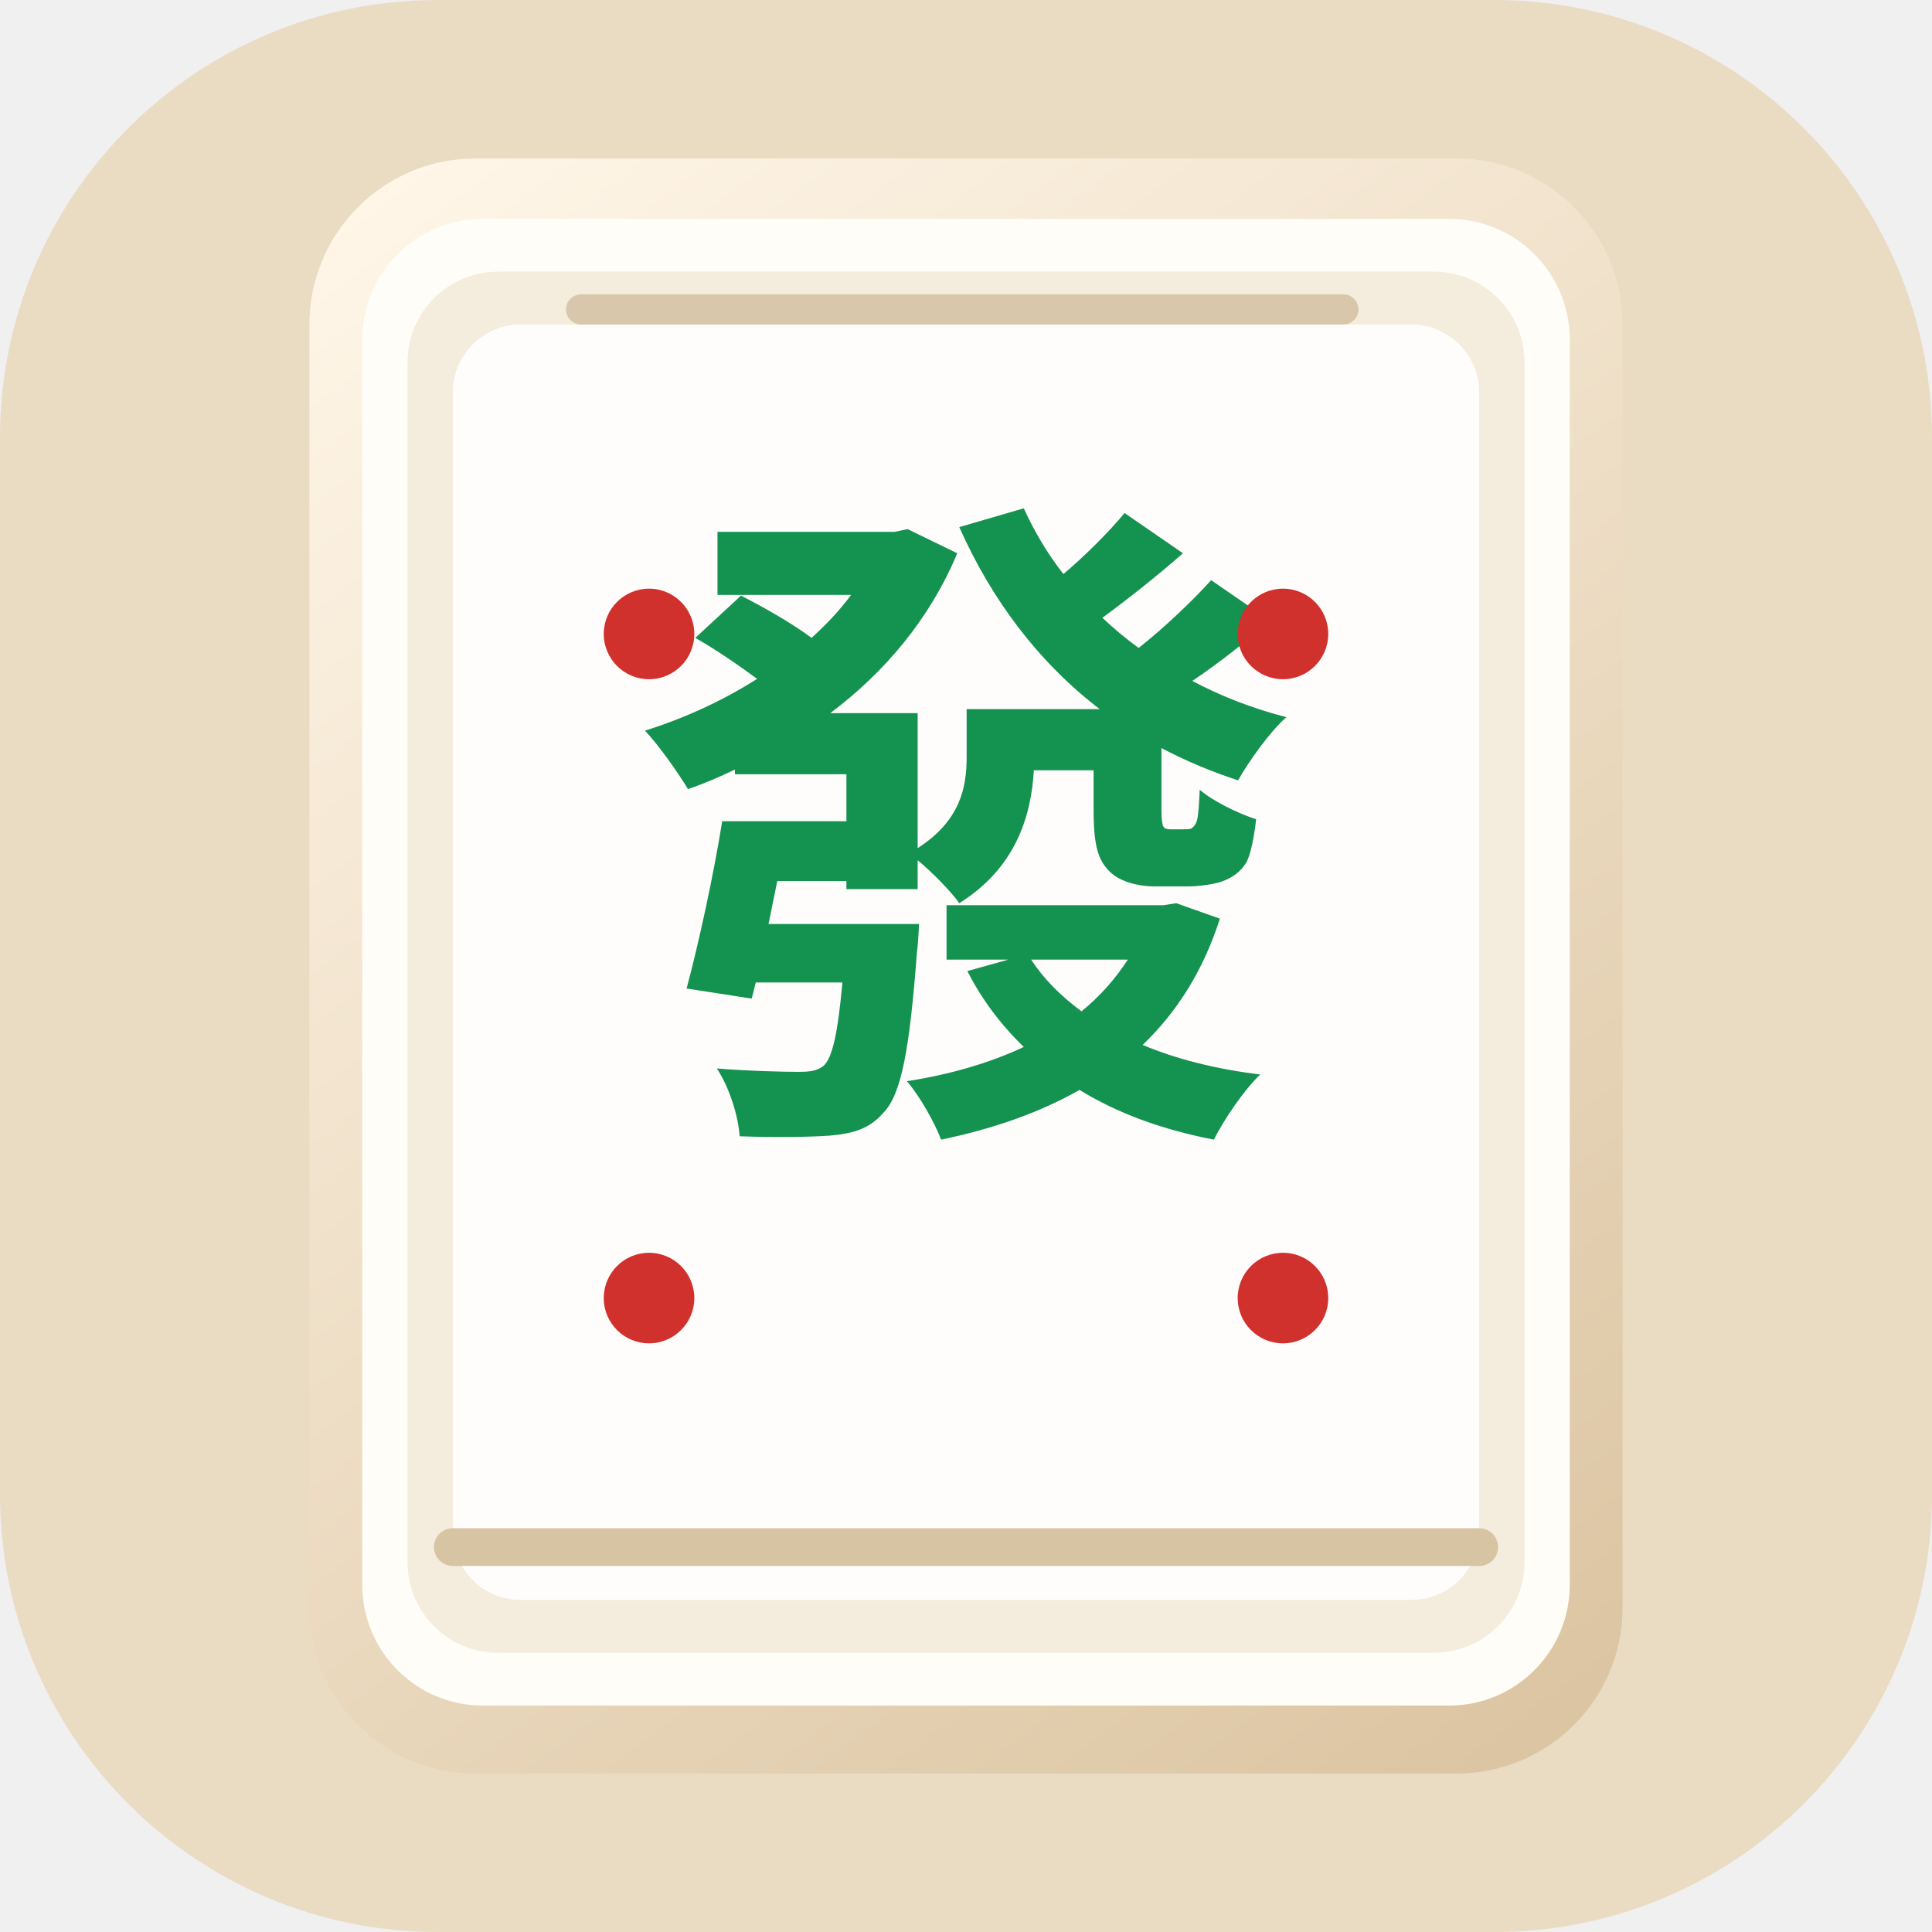
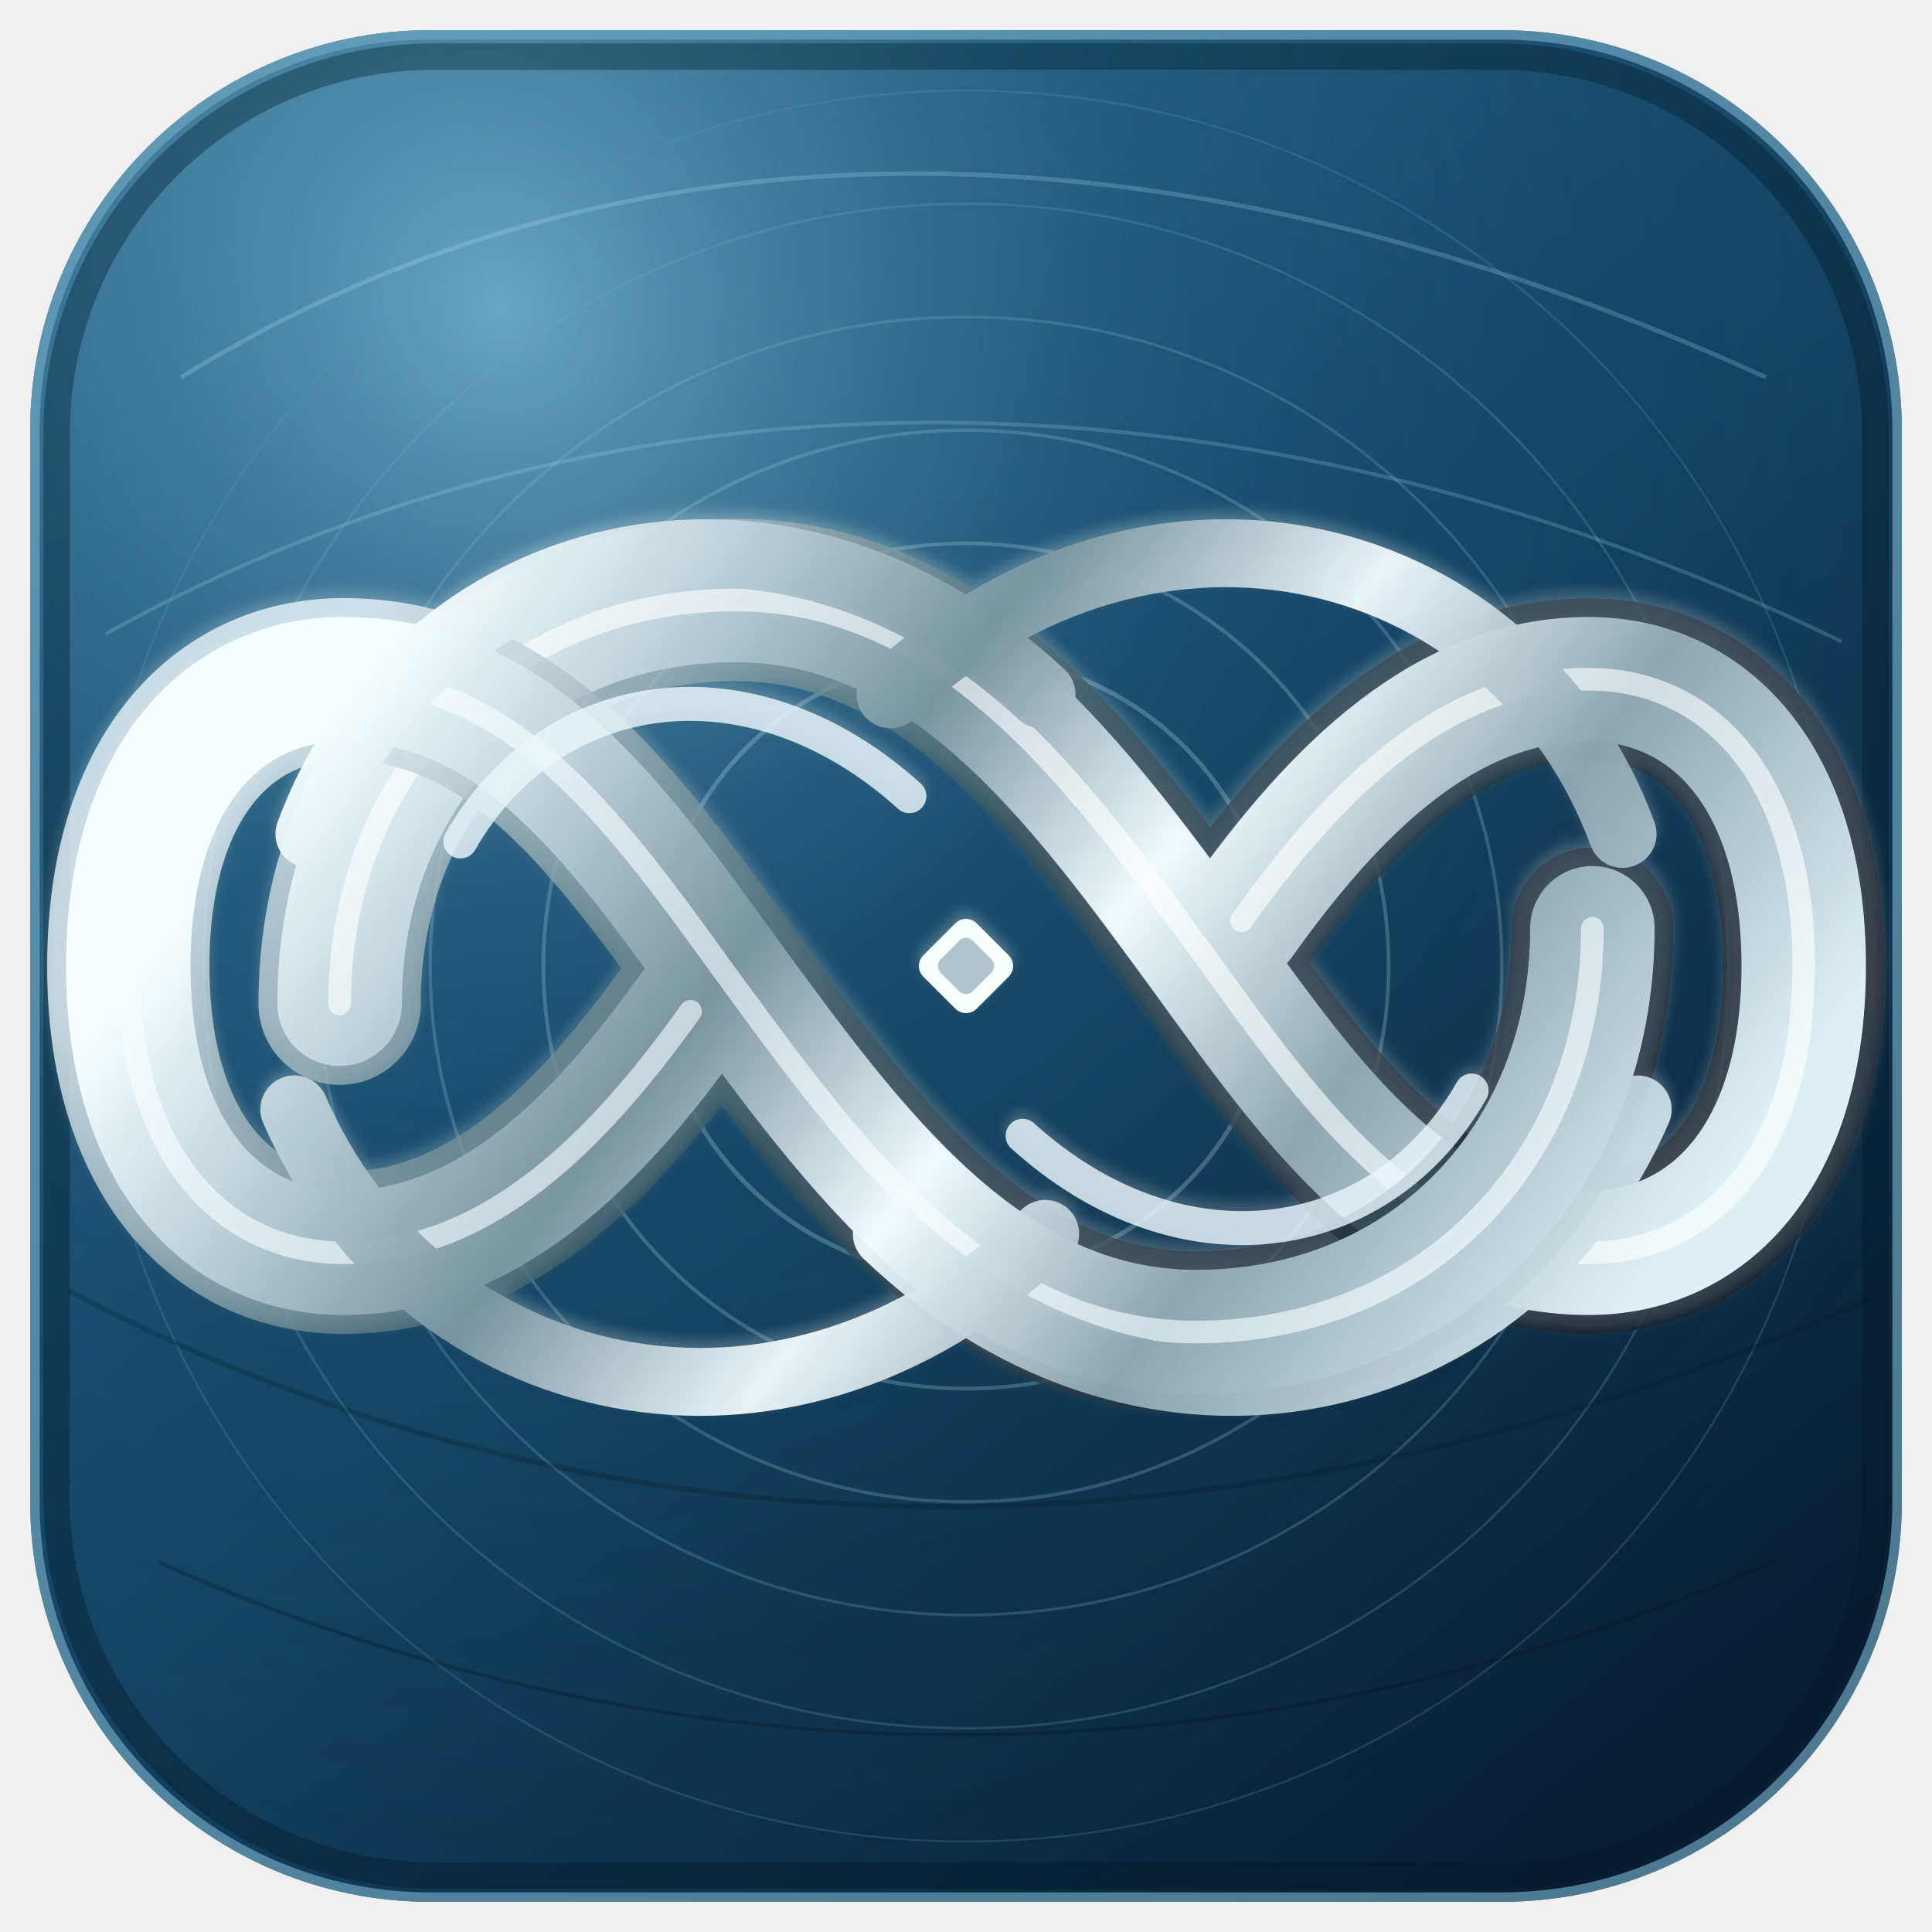
<svg xmlns="http://www.w3.org/2000/svg" width="512" height="512" viewBox="0 0 512 512" fill="none">
-   <rect width="512" height="512" rx="116" fill="#EADBC3" />
-   <rect x="82" y="42" width="348" height="428" rx="44" fill="url(#tileBg)" />
-   <rect x="96" y="58" width="320" height="394" rx="32" fill="#FFFDF8" />
-   <rect x="108" y="72" width="296" height="366" rx="24" fill="#F4ECDC" />
-   <rect x="120" y="86" width="272" height="338" rx="18" fill="#FFFDFC" />
-   <path d="M154 82H356" stroke="#CDB896" stroke-width="8" stroke-linecap="round" opacity="0.7" />
-   <path d="M120 410H392" stroke="#D7C4A2" stroke-width="10" stroke-linecap="round" />
-   <text x="256" y="286" text-anchor="middle" font-size="178" font-weight="700" fill="#149250" font-family="KaiTi, STKaiti, serif">發</text>
-   <circle cx="172" cy="168" r="12" fill="#D0312D" />
-   <circle cx="340" cy="168" r="12" fill="#D0312D" />
-   <circle cx="172" cy="344" r="12" fill="#D0312D" />
-   <circle cx="340" cy="344" r="12" fill="#D0312D" />
  <defs>
-     <linearGradient id="tileBg" x1="96" y1="52" x2="402" y2="462" gradientUnits="userSpaceOnUse">
-       <stop stop-color="#FFF6E8" />
-       <stop offset="1" stop-color="#DCC5A2" />
+     <clipPath id="round">
+       <rect x="8" y="8" width="496" height="496" rx="106" />
+     </clipPath>
+     <linearGradient id="plate" x1="70" y1="28" x2="438" y2="486" gradientUnits="userSpaceOnUse">
+       <stop stop-color="#2E6E91" />
+       <stop offset="0.42" stop-color="#184C6C" />
+       <stop offset="0.72" stop-color="#0F334E" />
+       <stop offset="1" stop-color="#071D31" />
    </linearGradient>
+     <radialGradient id="plateGlow" cx="0" cy="0" r="1" gradientUnits="userSpaceOnUse" gradientTransform="translate(128 80) rotate(52) scale(470 430)">
+       <stop stop-color="#8BC9DF" stop-opacity="0.66" />
+       <stop offset="0.42" stop-color="#245D7C" stop-opacity="0.25" />
+       <stop offset="1" stop-color="#031525" stop-opacity="0" />
+     </radialGradient>
+     <linearGradient id="metal" x1="116" y1="153" x2="408" y2="375" gradientUnits="userSpaceOnUse">
+       <stop stop-color="#F7FEFF" />
+       <stop offset="0.16" stop-color="#BBD1D8" />
+       <stop offset="0.34" stop-color="#7895A0" />
+       <stop offset="0.54" stop-color="#F1FAFC" />
+       <stop offset="0.74" stop-color="#8CA7B0" />
+       <stop offset="1" stop-color="#DDF0F4" />
+     </linearGradient>
+     <linearGradient id="metalDark" x1="112" y1="148" x2="410" y2="384" gradientUnits="userSpaceOnUse">
+       <stop stop-color="#E9F6F8" />
+       <stop offset="0.44" stop-color="#254A57" />
+       <stop offset="1" stop-color="#071B2A" />
+     </linearGradient>
+     <filter id="drop" x="-12%" y="-18%" width="124%" height="142%" color-interpolation-filters="sRGB">
+       <feDropShadow dx="0" dy="8" stdDeviation="7" flood-color="#03101B" flood-opacity="0.58" />
+       <feDropShadow dx="0" dy="-2" stdDeviation="1.6" flood-color="#FFFFFF" flood-opacity="0.24" />
+     </filter>
  </defs>
+   <g clip-path="url(#round)">
+     <rect x="8" y="8" width="496" height="496" rx="106" fill="url(#plate)" />
+     <rect x="8" y="8" width="496" height="496" rx="106" fill="url(#plateGlow)" />
+     <g opacity="0.24">
+       <circle cx="256" cy="256" r="82" stroke="#D4F5FF" stroke-width="1.2" />
+       <circle cx="256" cy="256" r="112" stroke="#B9E5F0" stroke-width="1" />
+       <circle cx="256" cy="256" r="142" stroke="#9AD1E2" stroke-width="0.9" />
+       <circle cx="256" cy="256" r="172" stroke="#80BCD0" stroke-width="0.75" />
+       <circle cx="256" cy="256" r="202" stroke="#6EABC3" stroke-width="0.65" />
+       <circle cx="256" cy="256" r="232" stroke="#5B9AB5" stroke-width="0.55" />
+     </g>
+     <g opacity="0.22">
+       <path d="M48 100C164 28 310 28 468 100" stroke="#B6EDFF" stroke-width="1.2" />
+       <path d="M28 168C164 92 332 94 488 170" stroke="#A5DBEC" stroke-width="1" />
+       <path d="M18 342C158 416 326 420 496 344" stroke="#02101C" stroke-width="1.4" />
+       <path d="M42 414C176 474 326 476 470 414" stroke="#000B14" stroke-width="1" />
+     </g>
+     <rect x="8" y="8" width="496" height="496" rx="106" stroke="#6EA6BE" stroke-width="5" opacity="0.68" />
+     <rect x="15" y="15" width="482" height="482" rx="100" stroke="#001322" stroke-width="7" opacity="0.35" />
+   </g>
+   <g filter="url(#drop)">
+     <path d="M90 266C90 205 134 159 195 159C251 159 286 208 319 253C348 293 375 332 421 332C453 332 478 306 478 256C478 206 453 180 421 180C383 180 354 209 329 244" stroke="url(#metalDark)" stroke-width="43" stroke-linecap="round" stroke-linejoin="round" opacity="0.78" />
+     <path d="M90 266C90 205 134 159 195 159C251 159 286 208 319 253C348 293 375 332 421 332C453 332 478 306 478 256C478 206 453 180 421 180C383 180 354 209 329 244" stroke="url(#metal)" stroke-width="33" stroke-linecap="round" stroke-linejoin="round" />
+     <path d="M90 266C90 205 134 159 195 159C251 159 286 208 319 253C348 293 375 332 421 332C453 332 478 306 478 256C478 206 453 180 421 180C383 180 354 209 329 244" stroke="#FFFFFF" stroke-width="6" stroke-linecap="round" stroke-linejoin="round" opacity="0.62" />
+     <path d="M422 246C422 307 378 353 317 353C261 353 226 304 193 259C164 219 137 180 91 180C59 180 34 206 34 256C34 306 59 332 91 332C129 332 158 303 183 268" stroke="url(#metalDark)" stroke-width="43" stroke-linecap="round" stroke-linejoin="round" opacity="0.78" />
+     <path d="M422 246C422 307 378 353 317 353C261 353 226 304 193 259C164 219 137 180 91 180C59 180 34 206 34 256C34 306 59 332 91 332C129 332 158 303 183 268" stroke="url(#metal)" stroke-width="33" stroke-linecap="round" stroke-linejoin="round" />
+     <path d="M422 246C422 307 378 353 317 353C261 353 226 304 193 259C164 219 137 180 91 180C59 180 34 206 34 256C34 306 59 332 91 332C129 332 158 303 183 268" stroke="#F9FEFF" stroke-width="6" stroke-linecap="round" stroke-linejoin="round" opacity="0.62" />
+     <path d="M82 221C110 145 205 118 276 184" stroke="url(#metal)" stroke-width="18" stroke-linecap="round" opacity="0.95" />
+     <path d="M78 294C111 370 207 394 277 327" stroke="url(#metal)" stroke-width="18" stroke-linecap="round" opacity="0.95" />
+     <path d="M430 221C402 145 307 118 236 184" stroke="url(#metal)" stroke-width="18" stroke-linecap="round" opacity="0.95" />
+     <path d="M434 294C401 370 305 394 235 327" stroke="url(#metal)" stroke-width="18" stroke-linecap="round" opacity="0.95" />
+     <path d="M122 223C146 181 199 173 241 211" stroke="#EAF7FA" stroke-width="9" stroke-linecap="round" opacity="0.82" />
+     <path d="M390 289C366 331 313 339 271 301" stroke="#EAF7FA" stroke-width="9" stroke-linecap="round" opacity="0.82" />
+     <rect x="246" y="246" width="20" height="20" rx="4" transform="rotate(45 256 256)" fill="#F8FFFF" />
+     <rect x="250" y="250" width="12" height="12" rx="2.5" transform="rotate(45 256 256)" fill="#AFC4CC" />
+   </g>
</svg>
